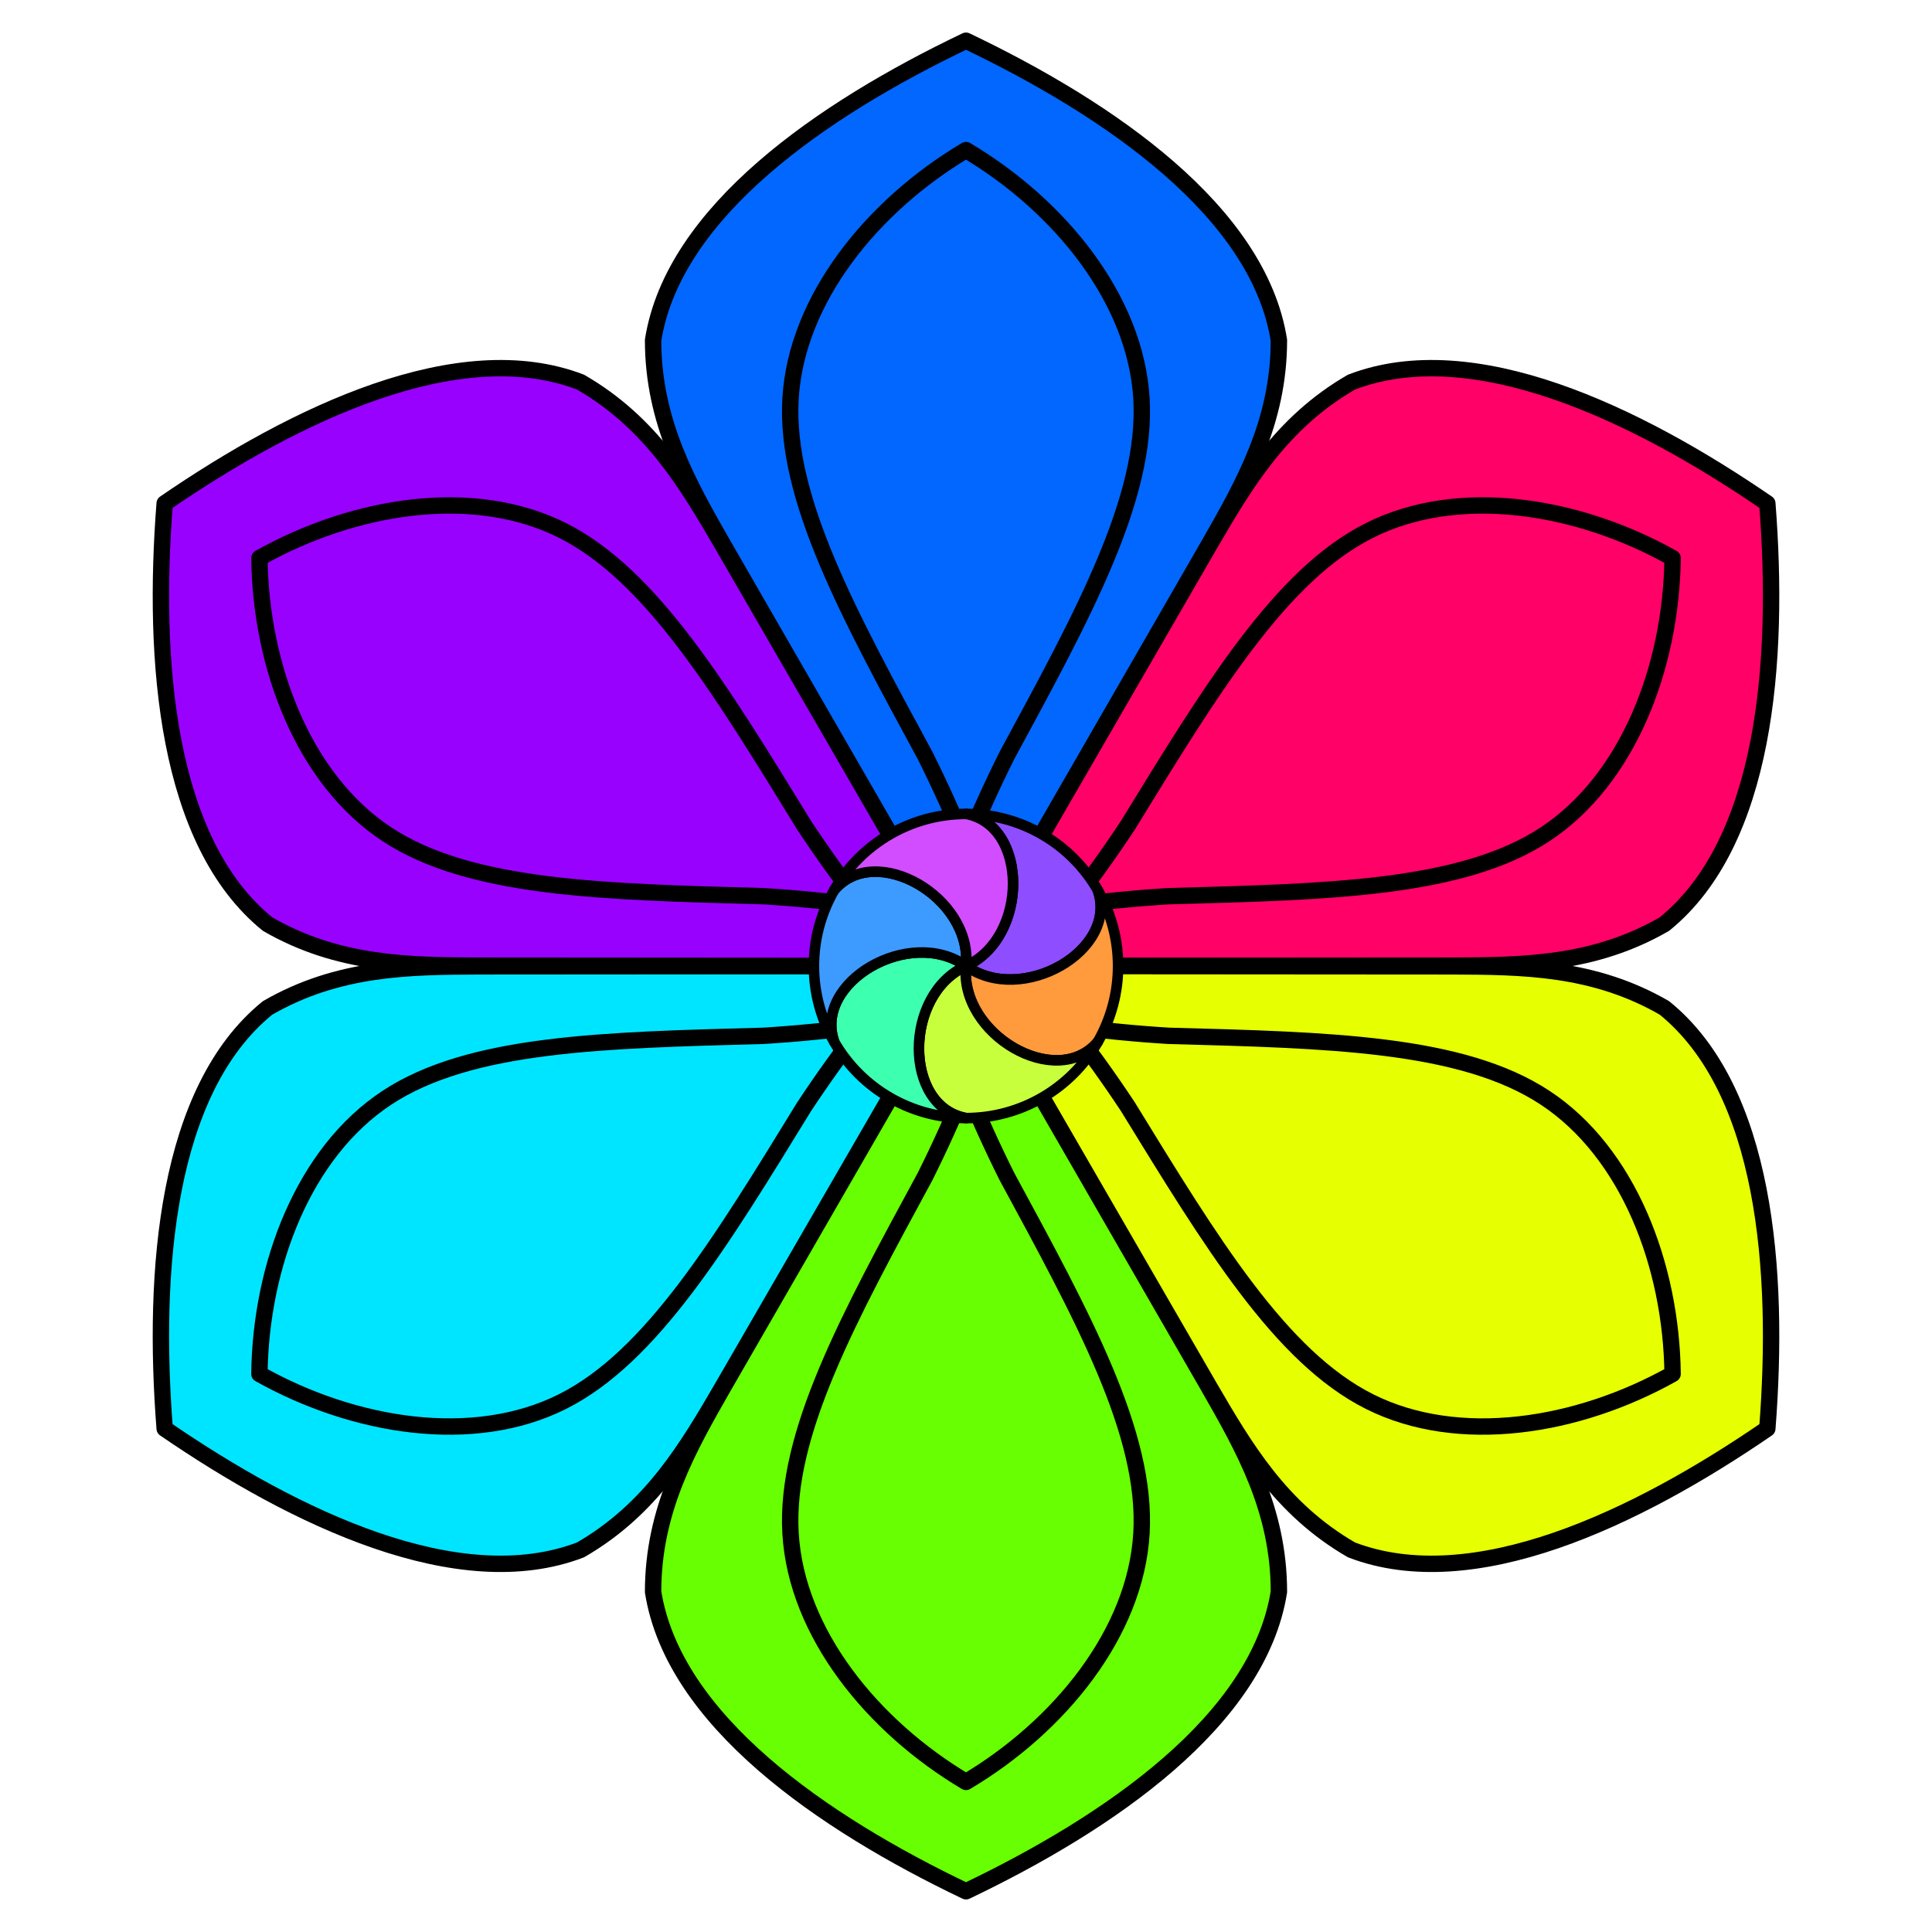
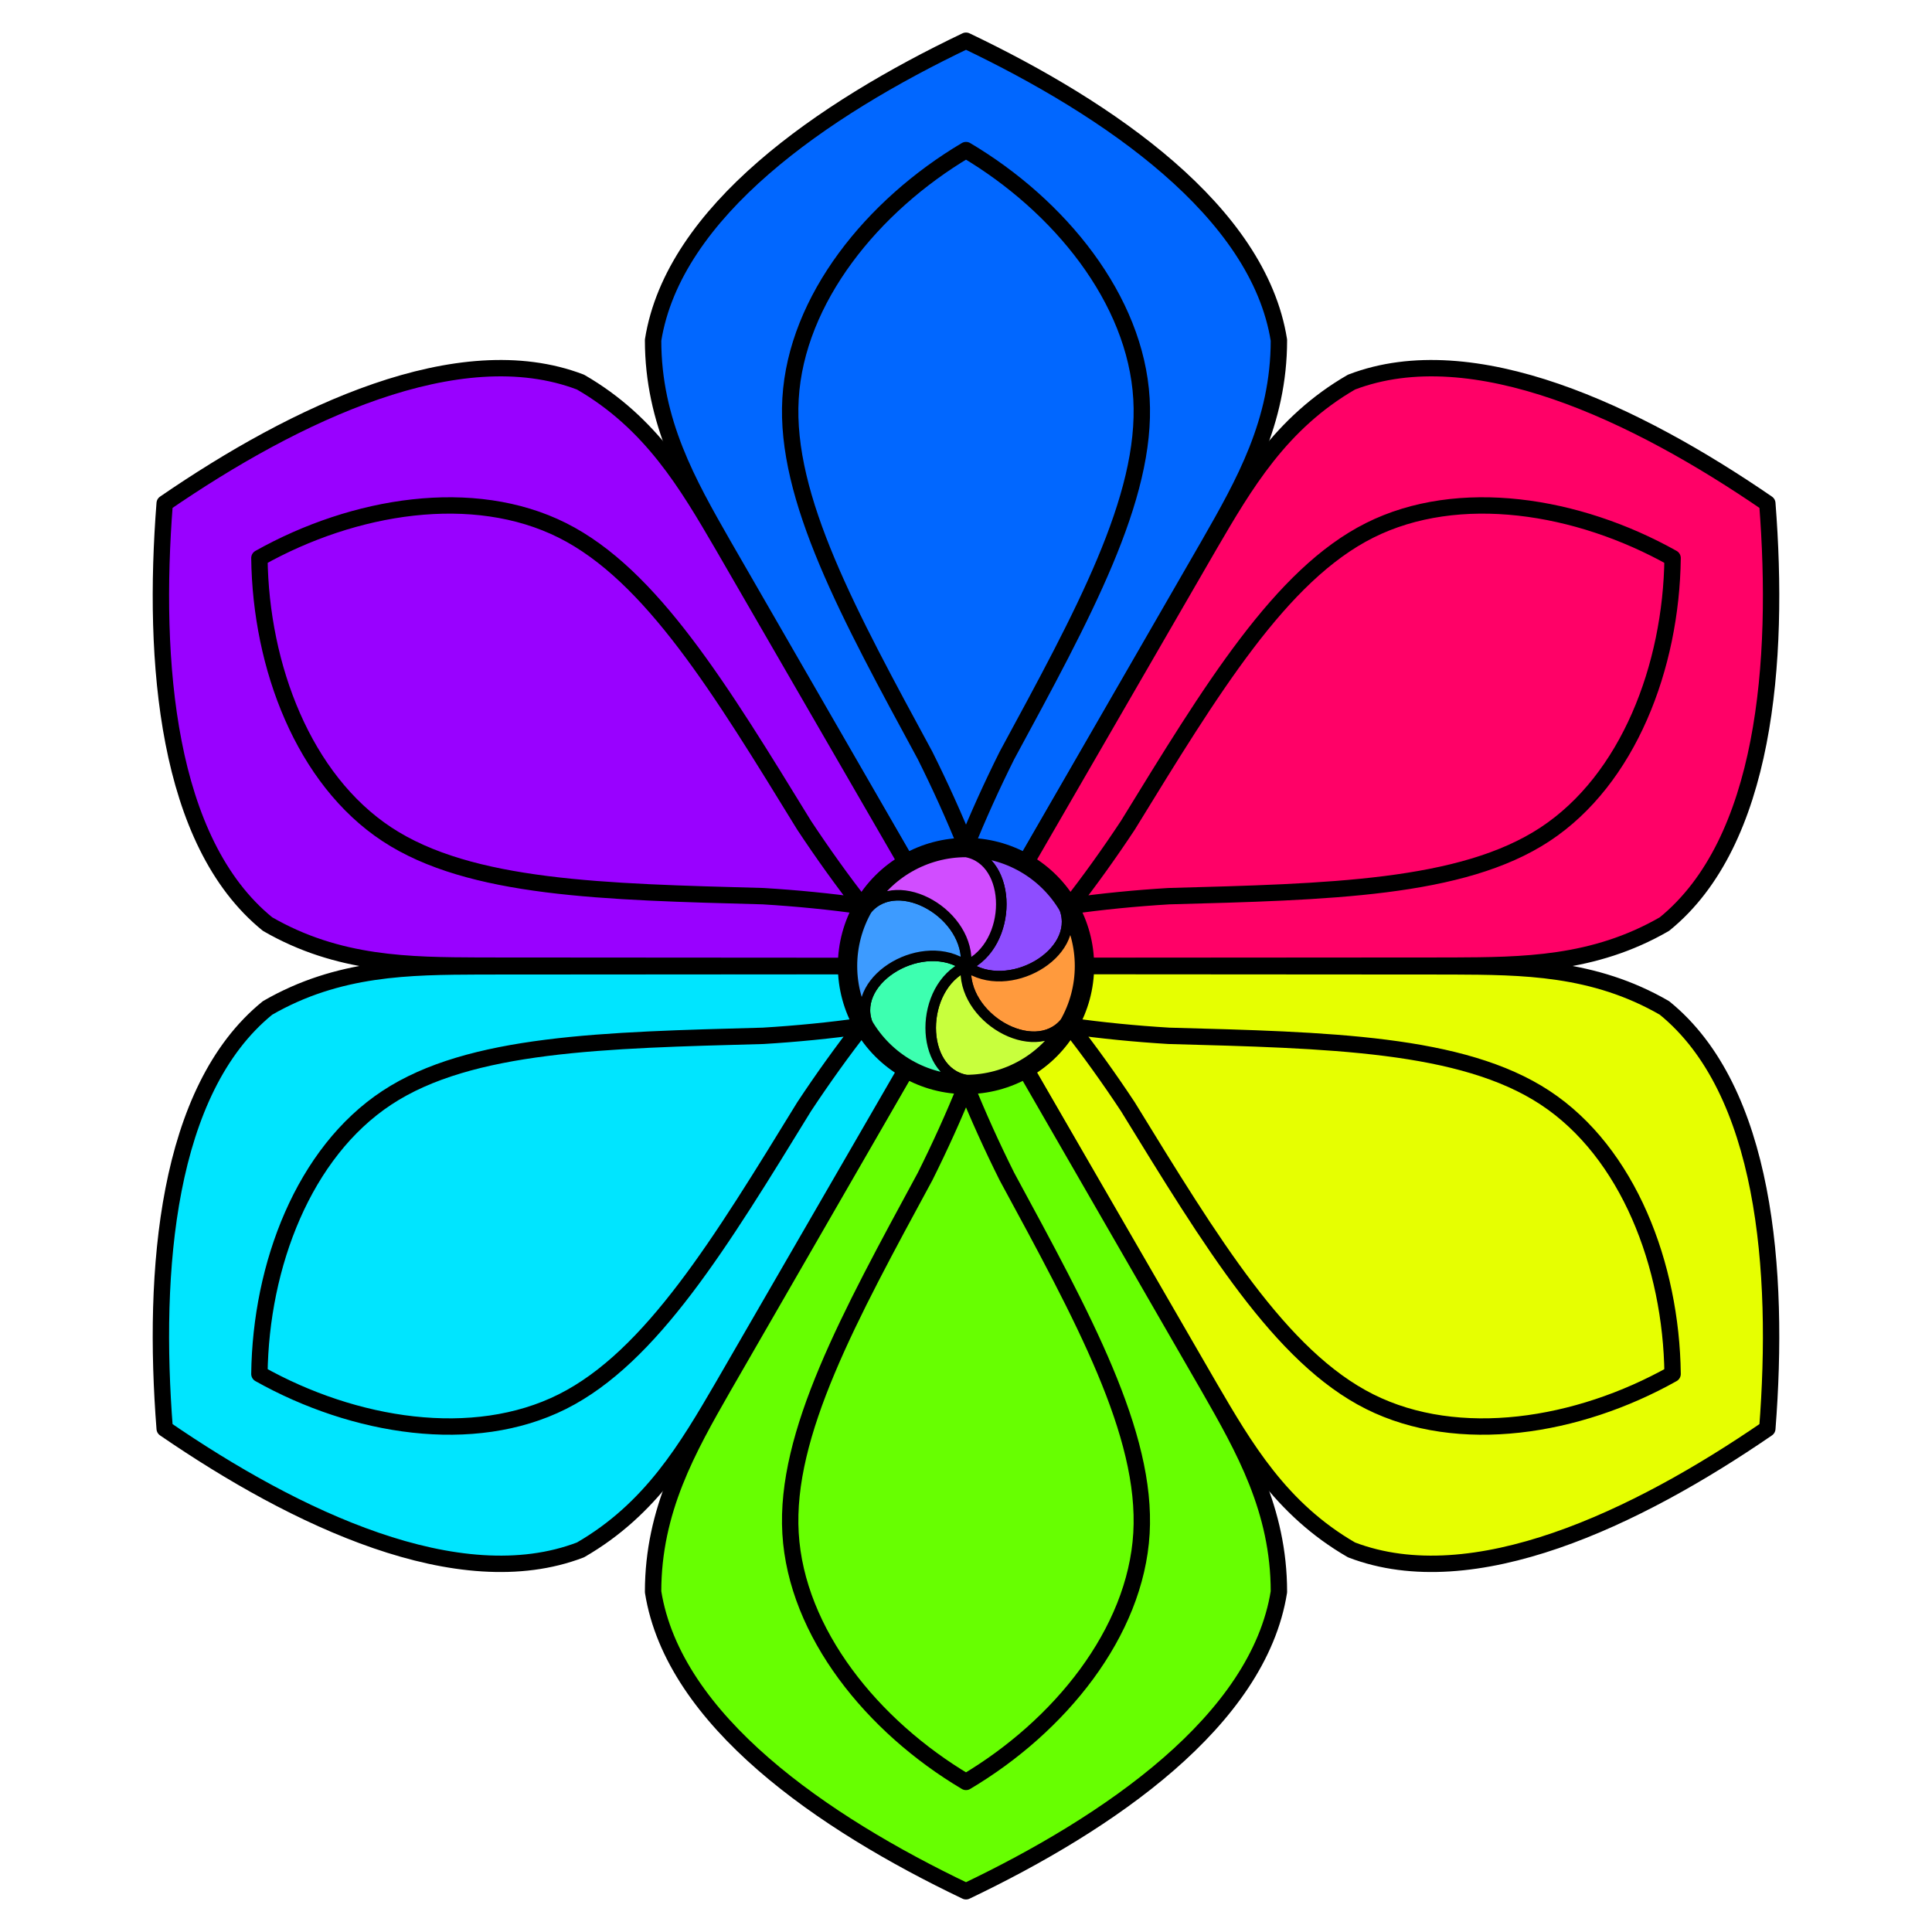
<svg xmlns="http://www.w3.org/2000/svg" viewBox="0 0 1024 1024" fill="none">
  <g transform="translate(512 512) scale(31) translate(-16 -16)">
    <g stroke="#000000" stroke-width="0.28" stroke-linecap="round" stroke-linejoin="round">
-       <path fill="#0167FF" d="M16 0.18 C13.55 1.35 11 3.1 10.65 5.3 C10.65 6.7 11.25 7.75 11.85 8.8 L16 16 L20.15 8.8 C20.75 7.75 21.35 6.7 21.35 5.3 C21 3.1 18.45 1.35 16 0.18 Z" />
+       <path fill="#0167FF" d="M16 0.18 C13.55 1.35 11 3.1 10.65 5.3 C10.65 6.7 11.25 7.75 11.85 8.8 L14.976 14.223 A2.05 2.05 0 0 1 17.024 14.223 L20.15 8.8 C20.75 7.75 21.35 6.7 21.35 5.3 C21 3.1 18.45 1.35 16 0.18 Z" />
      <path d="M16 2.05 C14.4 3 13.1 4.6 13 6.3 C12.9 8 14 10 15.3 12.4 C15.55 12.9 15.8 13.45 16 13.95 C16.2 13.45 16.45 12.9 16.7 12.4 C18 10 19.1 8 19 6.3 C18.9 4.6 17.6 3 16 2.05 Z" />
    </g>
    <g transform="rotate(60 16 16)" stroke="#000000" stroke-width="0.28" stroke-linecap="round" stroke-linejoin="round">
-       <path fill="#FF0167" d="M16 0.18 C13.55 1.35 11 3.1 10.65 5.3 C10.65 6.7 11.25 7.75 11.85 8.8 L16 16 L20.15 8.8 C20.75 7.75 21.35 6.7 21.35 5.3 C21 3.1 18.45 1.35 16 0.18 Z" />
+       <path fill="#FF0167" d="M16 0.18 C13.55 1.35 11 3.1 10.65 5.3 C10.65 6.7 11.25 7.75 11.85 8.8 L14.976 14.223 A2.05 2.05 0 0 1 17.024 14.223 L20.15 8.8 C20.75 7.75 21.35 6.7 21.35 5.3 C21 3.1 18.45 1.35 16 0.18 Z" />
      <path d="M16 2.05 C14.4 3 13.1 4.6 13 6.3 C12.9 8 14 10 15.3 12.4 C15.55 12.9 15.8 13.45 16 13.95 C16.2 13.45 16.45 12.9 16.7 12.4 C18 10 19.1 8 19 6.3 C18.9 4.6 17.6 3 16 2.05 Z" />
    </g>
    <g transform="rotate(120 16 16)" stroke="#000000" stroke-width="0.28" stroke-linecap="round" stroke-linejoin="round">
-       <path fill="#E6FF01" d="M16 0.18 C13.55 1.35 11 3.1 10.65 5.3 C10.65 6.7 11.25 7.75 11.85 8.8 L16 16 L20.15 8.8 C20.75 7.75 21.35 6.7 21.35 5.3 C21 3.1 18.45 1.35 16 0.18 Z" />
+       <path fill="#E6FF01" d="M16 0.18 C13.55 1.35 11 3.1 10.65 5.3 C10.65 6.7 11.25 7.75 11.85 8.8 L14.976 14.223 A2.05 2.05 0 0 1 17.024 14.223 L20.15 8.8 C20.75 7.75 21.35 6.7 21.35 5.3 C21 3.1 18.45 1.35 16 0.18 Z" />
      <path d="M16 2.05 C14.4 3 13.1 4.6 13 6.3 C12.9 8 14 10 15.3 12.4 C15.55 12.9 15.8 13.45 16 13.95 C16.2 13.45 16.45 12.9 16.7 12.4 C18 10 19.1 8 19 6.3 C18.9 4.6 17.6 3 16 2.05 Z" />
    </g>
    <g transform="rotate(180 16 16)" stroke="#000000" stroke-width="0.28" stroke-linecap="round" stroke-linejoin="round">
-       <path fill="#67FF01" d="M16 0.18 C13.55 1.35 11 3.1 10.65 5.3 C10.65 6.7 11.25 7.75 11.85 8.8 L16 16 L20.15 8.8 C20.75 7.75 21.35 6.7 21.35 5.3 C21 3.1 18.45 1.35 16 0.18 Z" />
+       <path fill="#67FF01" d="M16 0.18 C13.55 1.35 11 3.1 10.65 5.3 C10.65 6.7 11.25 7.75 11.85 8.8 L14.976 14.223 A2.05 2.05 0 0 1 17.024 14.223 L20.15 8.8 C20.75 7.75 21.35 6.7 21.35 5.3 C21 3.1 18.45 1.35 16 0.18 Z" />
      <path d="M16 2.05 C14.4 3 13.1 4.6 13 6.3 C12.9 8 14 10 15.3 12.4 C15.55 12.9 15.8 13.45 16 13.95 C16.2 13.45 16.45 12.9 16.7 12.4 C18 10 19.1 8 19 6.3 C18.9 4.6 17.6 3 16 2.05 Z" />
    </g>
    <g transform="rotate(240 16 16)" stroke="#000000" stroke-width="0.28" stroke-linecap="round" stroke-linejoin="round">
-       <path fill="#00E5FF" d="M16 0.18 C13.55 1.35 11 3.1 10.65 5.3 C10.65 6.7 11.25 7.75 11.85 8.8 L16 16 L20.15 8.8 C20.75 7.75 21.35 6.7 21.35 5.3 C21 3.1 18.45 1.35 16 0.18 Z" />
+       <path fill="#00E5FF" d="M16 0.18 C13.55 1.35 11 3.1 10.65 5.3 C10.65 6.7 11.25 7.75 11.85 8.8 L14.976 14.223 A2.05 2.05 0 0 1 17.024 14.223 L20.15 8.8 C20.75 7.75 21.35 6.7 21.35 5.3 C21 3.1 18.45 1.35 16 0.18 Z" />
      <path d="M16 2.05 C14.4 3 13.1 4.6 13 6.3 C12.9 8 14 10 15.3 12.4 C15.55 12.9 15.8 13.45 16 13.95 C16.2 13.45 16.45 12.9 16.7 12.4 C18 10 19.1 8 19 6.3 C18.9 4.6 17.6 3 16 2.05 Z" />
    </g>
    <g transform="rotate(300 16 16)" stroke="#000000" stroke-width="0.28" stroke-linecap="round" stroke-linejoin="round">
-       <path fill="#9901FF" d="M16 0.18 C13.55 1.35 11 3.1 10.65 5.3 C10.65 6.7 11.25 7.75 11.85 8.8 L16 16 L20.15 8.8 C20.75 7.75 21.35 6.7 21.35 5.3 C21 3.1 18.45 1.35 16 0.18 Z" />
+       <path fill="#9901FF" d="M16 0.18 C13.55 1.35 11 3.1 10.65 5.3 C10.65 6.7 11.25 7.75 11.85 8.8 L14.976 14.223 A2.05 2.05 0 0 1 17.024 14.223 L20.15 8.8 C20.75 7.75 21.35 6.7 21.35 5.3 C21 3.1 18.45 1.35 16 0.18 Z" />
      <path d="M16 2.05 C14.4 3 13.1 4.6 13 6.3 C12.9 8 14 10 15.3 12.4 C15.55 12.9 15.8 13.45 16 13.95 C16.2 13.45 16.45 12.9 16.7 12.4 C18 10 19.1 8 19 6.3 C18.9 4.6 17.6 3 16 2.05 Z" />
    </g>
    <g data-center="swirl" stroke="#000000" stroke-width="0.18" stroke-linecap="round" stroke-linejoin="round">
-       <path data-center-piece="violet-blue" fill="#8E4DFF" d="M16 16 C17.073 15.513 17.073 13.595 16 13.4 A2.6 2.6 0 0 1 18.252 14.7 C18.619 15.726 16.959 16.685 16 16 Z" />
-       <path data-center-piece="red-yellow" fill="#FF9A3D" d="M16 16 C17.073 15.513 17.073 13.595 16 13.4 A2.6 2.6 0 0 1 18.252 14.7 C18.619 15.726 16.959 16.685 16 16 Z" transform="rotate(60 16 16)" />
-       <path data-center-piece="yellow-green" fill="#C8FF3D" d="M16 16 C17.073 15.513 17.073 13.595 16 13.4 A2.6 2.6 0 0 1 18.252 14.7 C18.619 15.726 16.959 16.685 16 16 Z" transform="rotate(120 16 16)" />
-       <path data-center-piece="green-cyan" fill="#3DFFB0" d="M16 16 C17.073 15.513 17.073 13.595 16 13.4 A2.6 2.6 0 0 1 18.252 14.7 C18.619 15.726 16.959 16.685 16 16 Z" transform="rotate(180 16 16)" />
-       <path data-center-piece="cyan-violet" fill="#3D9BFF" d="M16 16 C17.073 15.513 17.073 13.595 16 13.4 A2.6 2.6 0 0 1 18.252 14.7 C18.619 15.726 16.959 16.685 16 16 Z" transform="rotate(240 16 16)" />
-       <path data-center-piece="blue-red" fill="#D14DFF" d="M16 16 C17.073 15.513 17.073 13.595 16 13.4 A2.6 2.6 0 0 1 18.252 14.7 C18.619 15.726 16.959 16.685 16 16 Z" transform="rotate(300 16 16)" />
+       <path data-center-piece="violet-blue" fill="#8E4DFF" d="M16 16 C16.805 15.635 16.805 14.196 16 14.05 A1.95 1.95 0 0 1 17.689 15.025 C17.964 15.795 16.719 16.514 16 16 Z" />
+       <path data-center-piece="red-yellow" fill="#FF9A3D" d="M16 16 C16.805 15.635 16.805 14.196 16 14.05 A1.95 1.95 0 0 1 17.689 15.025 C17.964 15.795 16.719 16.514 16 16 Z" transform="rotate(60 16 16)" />
+       <path data-center-piece="yellow-green" fill="#C8FF3D" d="M16 16 C16.805 15.635 16.805 14.196 16 14.05 A1.95 1.95 0 0 1 17.689 15.025 C17.964 15.795 16.719 16.514 16 16 Z" transform="rotate(120 16 16)" />
+       <path data-center-piece="green-cyan" fill="#3DFFB0" d="M16 16 C16.805 15.635 16.805 14.196 16 14.05 A1.95 1.95 0 0 1 17.689 15.025 C17.964 15.795 16.719 16.514 16 16 Z" transform="rotate(180 16 16)" />
+       <path data-center-piece="cyan-violet" fill="#3D9BFF" d="M16 16 C16.805 15.635 16.805 14.196 16 14.05 A1.95 1.95 0 0 1 17.689 15.025 C17.964 15.795 16.719 16.514 16 16 Z" transform="rotate(240 16 16)" />
+       <path data-center-piece="blue-red" fill="#D14DFF" d="M16 16 C16.805 15.635 16.805 14.196 16 14.05 A1.95 1.95 0 0 1 17.689 15.025 C17.964 15.795 16.719 16.514 16 16 Z" transform="rotate(300 16 16)" />
    </g>
  </g>
</svg>
